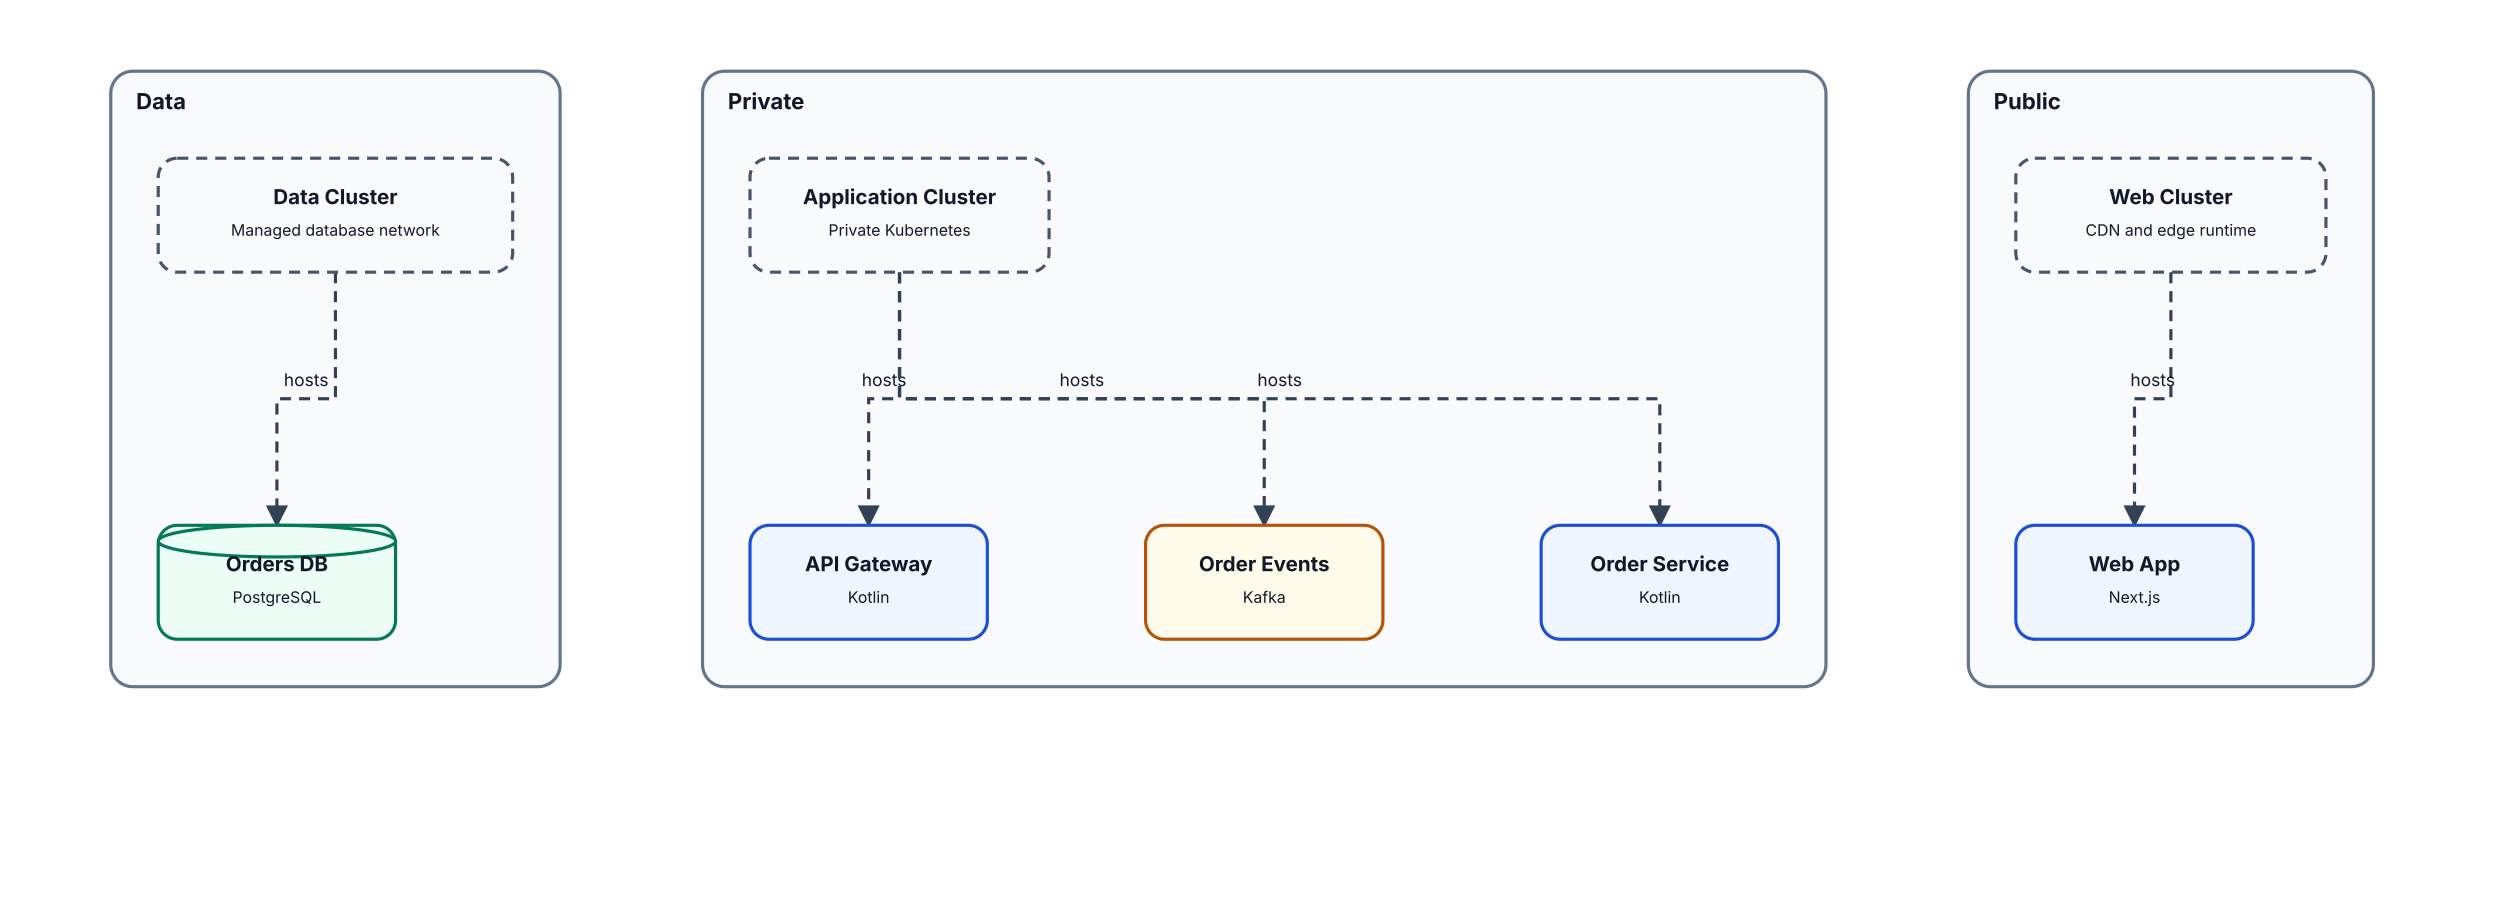
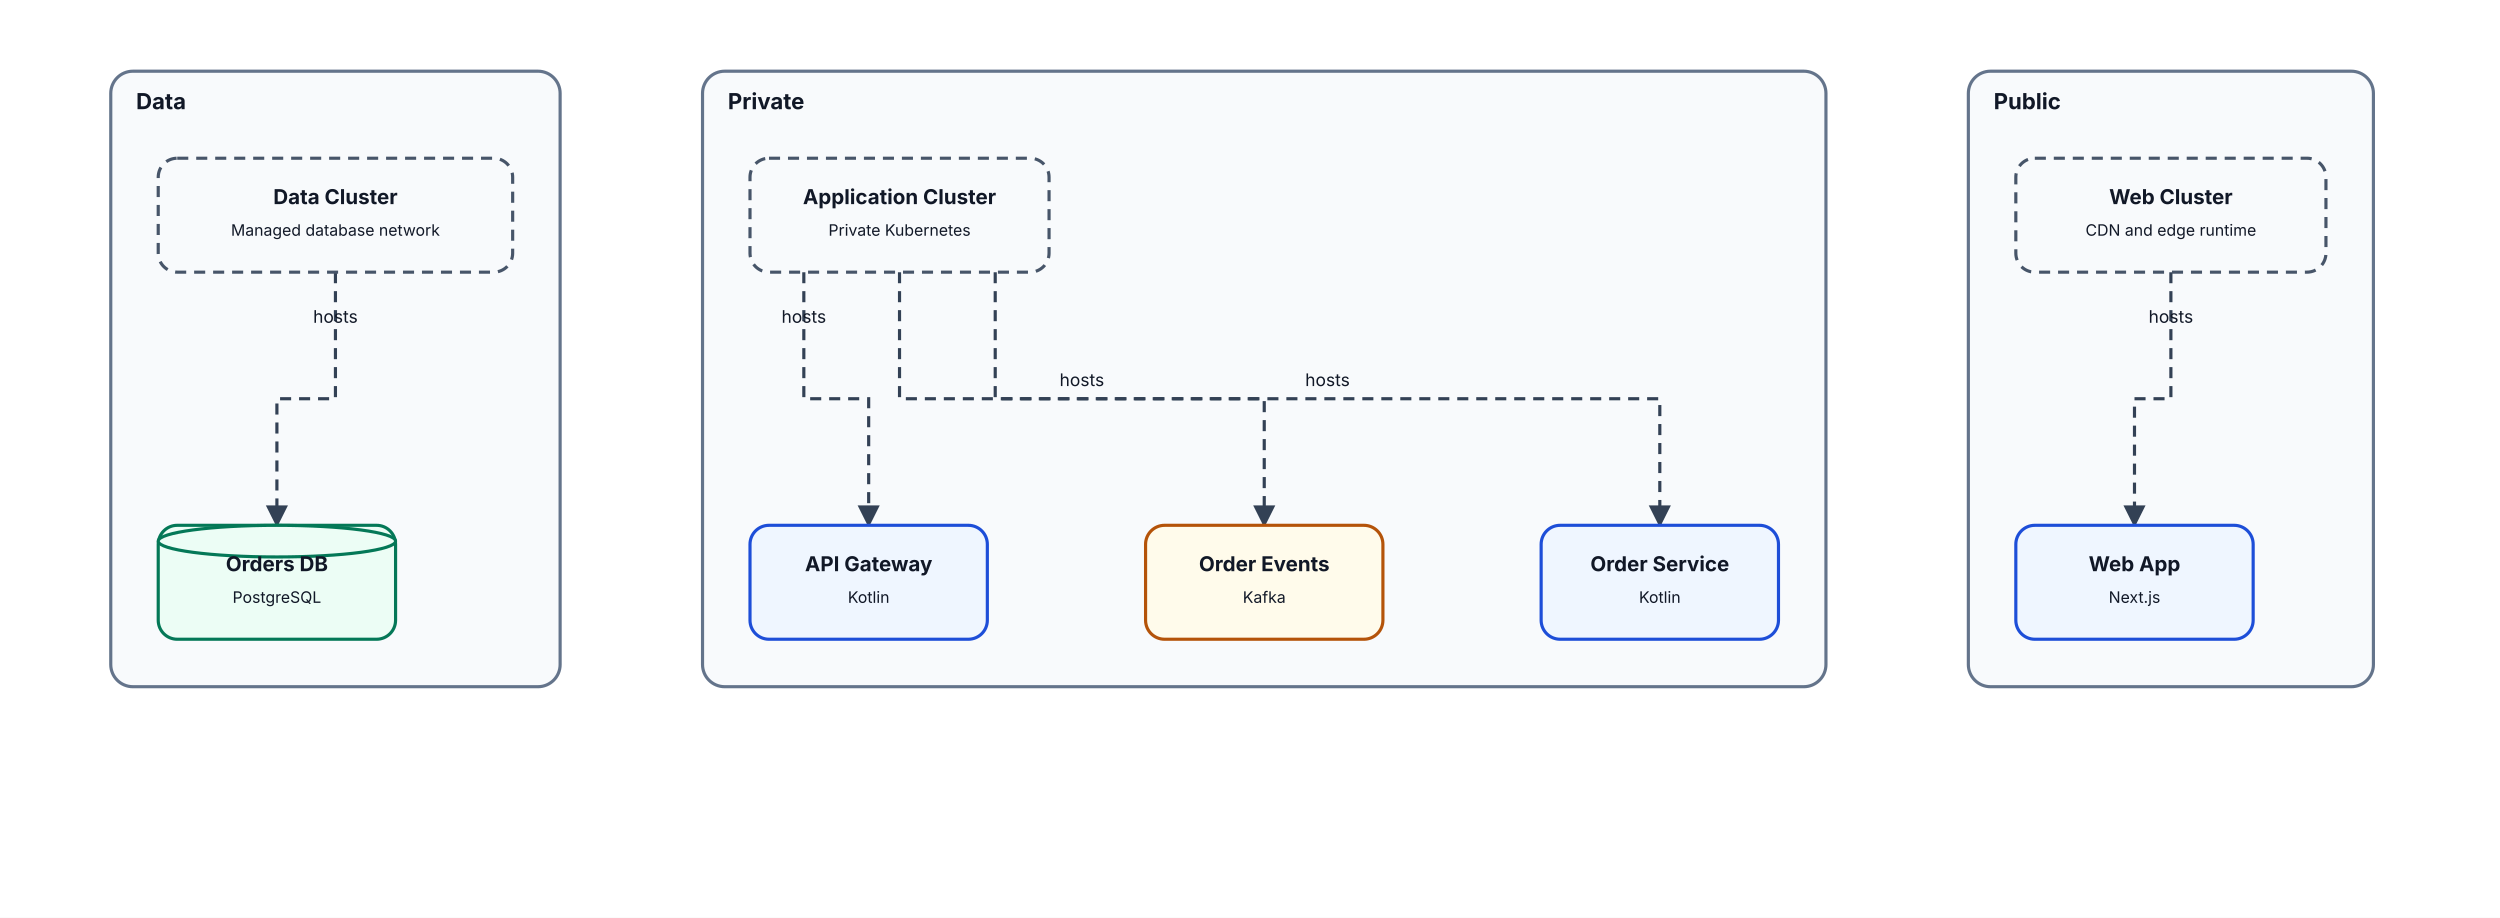
<svg xmlns="http://www.w3.org/2000/svg" width="1580" height="580" viewBox="0 0 1580 580" role="img" aria-label="Commerce Platform — Deployment">
  <rect width="100%" height="100%" fill="#ffffff" />
  <defs>
-     <marker id="arrow" viewBox="0 0 10 10" refX="9" refY="5" markerWidth="7" markerHeight="7" orient="auto-start-reverse">
+     <marker id="arrow-334155" viewBox="0 0 10 10" refX="9" refY="5" markerWidth="7" markerHeight="7" orient="auto-start-reverse">
      <path d="M 0 0 L 10 5 L 0 10 z" fill="#334155" />
    </marker>
  </defs>
  <rect x="70" y="45" width="284" height="389" rx="14" fill="#f8fafc" stroke="#64748b" stroke-width="2" />
  <text x="86" y="69" fill="#111827" font-family="Inter, Arial, sans-serif" font-size="14" font-weight="700">Data</text>
  <rect x="444" y="45" width="710" height="389" rx="14" fill="#f8fafc" stroke="#64748b" stroke-width="2" />
  <text x="460" y="69" fill="#111827" font-family="Inter, Arial, sans-serif" font-size="14" font-weight="700">Private</text>
  <rect x="1244" y="45" width="256" height="389" rx="14" fill="#f8fafc" stroke="#64748b" stroke-width="2" />
  <text x="1260" y="69" fill="#111827" font-family="Inter, Arial, sans-serif" font-size="14" font-weight="700">Public</text>
-   <polyline points="1372.0,172 1372.0,252.0 1349.0,252.0 1349.0,332" fill="none" stroke="#334155" stroke-width="2" marker-end="url(#arrow)" stroke-dasharray="7 5" />
-   <text x="1360.5" y="244.0" fill="#111827" font-family="Inter, Arial, sans-serif" font-size="11" text-anchor="middle">hosts</text>
-   <polyline points="568.5,172 568.5,252.0 549.0,252.0 549.0,332" fill="none" stroke="#334155" stroke-width="2" marker-end="url(#arrow)" stroke-dasharray="7 5" />
-   <text x="558.75" y="244.0" fill="#111827" font-family="Inter, Arial, sans-serif" font-size="11" text-anchor="middle">hosts</text>
-   <polyline points="568.5,172 568.5,252.0 1049.0,252.0 1049.0,332" fill="none" stroke="#334155" stroke-width="2" marker-end="url(#arrow)" stroke-dasharray="7 5" />
-   <text x="808.75" y="244.0" fill="#111827" font-family="Inter, Arial, sans-serif" font-size="11" text-anchor="middle">hosts</text>
-   <polyline points="568.5,172 568.5,252.0 799.0,252.0 799.0,332" fill="none" stroke="#334155" stroke-width="2" marker-end="url(#arrow)" stroke-dasharray="7 5" />
+   <polyline points="1372.0,172 1372.0,252.0 1349.0,252.0 1349.0,332" fill="none" stroke="#334155" stroke-width="2" marker-end="url(#arrow-334155)" stroke-dasharray="7 5" />
+   <text x="1372.0" y="204.0" fill="#111827" font-family="Inter, Arial, sans-serif" font-size="11" text-anchor="middle">hosts</text>
+   <polyline points="508.02,172 508.02,252.0 549.0,252.0 549.0,332" fill="none" stroke="#334155" stroke-width="2" marker-end="url(#arrow-334155)" stroke-dasharray="7 5" />
+   <text x="508.02" y="204.0" fill="#111827" font-family="Inter, Arial, sans-serif" font-size="11" text-anchor="middle">hosts</text>
+   <polyline points="628.98,172 628.98,252.0 1049.0,252.0 1049.0,332" fill="none" stroke="#334155" stroke-width="2" marker-end="url(#arrow-334155)" stroke-dasharray="7 5" />
+   <text x="838.99" y="244.0" fill="#111827" font-family="Inter, Arial, sans-serif" font-size="11" text-anchor="middle">hosts</text>
+   <polyline points="568.5,172 568.5,252.0 799.0,252.0 799.0,332" fill="none" stroke="#334155" stroke-width="2" marker-end="url(#arrow-334155)" stroke-dasharray="7 5" />
  <text x="683.75" y="244.0" fill="#111827" font-family="Inter, Arial, sans-serif" font-size="11" text-anchor="middle">hosts</text>
-   <polyline points="212.0,172 212.0,252.0 175.0,252.0 175.0,332" fill="none" stroke="#334155" stroke-width="2" marker-end="url(#arrow)" stroke-dasharray="7 5" />
-   <text x="193.5" y="244.0" fill="#111827" font-family="Inter, Arial, sans-serif" font-size="11" text-anchor="middle">hosts</text>
+   <polyline points="212.0,172 212.0,252.0 175.0,252.0 175.0,332" fill="none" stroke="#334155" stroke-width="2" marker-end="url(#arrow-334155)" stroke-dasharray="7 5" />
+   <text x="212.0" y="204.0" fill="#111827" font-family="Inter, Arial, sans-serif" font-size="11" text-anchor="middle">hosts</text>
  <rect x="1274" y="332" width="150" height="72" rx="12" fill="#eff6ff" stroke="#1d4ed8" stroke-width="2" />
  <text x="1349.0" y="361.0" fill="#111827" font-family="Inter, Arial, sans-serif" font-size="13" font-weight="700" text-anchor="middle">Web App</text>
  <text x="1349.0" y="381.0" fill="#111827" font-family="Inter, Arial, sans-serif" font-size="10" text-anchor="middle">Next.js</text>
  <rect x="474" y="332" width="150" height="72" rx="12" fill="#eff6ff" stroke="#1d4ed8" stroke-width="2" />
  <text x="549.0" y="361.0" fill="#111827" font-family="Inter, Arial, sans-serif" font-size="13" font-weight="700" text-anchor="middle">API Gateway</text>
  <text x="549.0" y="381.0" fill="#111827" font-family="Inter, Arial, sans-serif" font-size="10" text-anchor="middle">Kotlin</text>
  <rect x="974" y="332" width="150" height="72" rx="12" fill="#eff6ff" stroke="#1d4ed8" stroke-width="2" />
  <text x="1049.0" y="361.0" fill="#111827" font-family="Inter, Arial, sans-serif" font-size="13" font-weight="700" text-anchor="middle">Order Service</text>
  <text x="1049.0" y="381.0" fill="#111827" font-family="Inter, Arial, sans-serif" font-size="10" text-anchor="middle">Kotlin</text>
  <rect x="724" y="332" width="150" height="72" rx="12" fill="#fffbeb" stroke="#b45309" stroke-width="2" />
  <text x="799.0" y="361.0" fill="#111827" font-family="Inter, Arial, sans-serif" font-size="13" font-weight="700" text-anchor="middle">Order Events</text>
  <text x="799.0" y="381.0" fill="#111827" font-family="Inter, Arial, sans-serif" font-size="10" text-anchor="middle">Kafka</text>
  <rect x="100" y="332" width="150" height="72" rx="12" fill="#ecfdf5" stroke="#047857" stroke-width="2" />
  <ellipse cx="175.0" cy="342" rx="75.0" ry="10" fill="#ecfdf5" stroke="#047857" stroke-width="2" />
  <text x="175.0" y="361.0" fill="#111827" font-family="Inter, Arial, sans-serif" font-size="13" font-weight="700" text-anchor="middle">Orders DB</text>
  <text x="175.0" y="381.0" fill="#111827" font-family="Inter, Arial, sans-serif" font-size="10" text-anchor="middle">PostgreSQL</text>
  <rect x="1274" y="100" width="196" height="72" rx="12" fill="#f8fafc" stroke="#475569" stroke-width="2" stroke-dasharray="7 5" />
  <text x="1372.0" y="129.0" fill="#111827" font-family="Inter, Arial, sans-serif" font-size="13" font-weight="700" text-anchor="middle">Web Cluster</text>
  <text x="1372.0" y="149.0" fill="#111827" font-family="Inter, Arial, sans-serif" font-size="10" text-anchor="middle">CDN and edge runtime</text>
  <rect x="474" y="100" width="189" height="72" rx="12" fill="#f8fafc" stroke="#475569" stroke-width="2" stroke-dasharray="7 5" />
  <text x="568.5" y="129.0" fill="#111827" font-family="Inter, Arial, sans-serif" font-size="13" font-weight="700" text-anchor="middle">Application Cluster</text>
  <text x="568.5" y="149.0" fill="#111827" font-family="Inter, Arial, sans-serif" font-size="10" text-anchor="middle">Private Kubernetes</text>
  <rect x="100" y="100" width="224" height="72" rx="12" fill="#f8fafc" stroke="#475569" stroke-width="2" stroke-dasharray="7 5" />
  <text x="212.0" y="129.0" fill="#111827" font-family="Inter, Arial, sans-serif" font-size="13" font-weight="700" text-anchor="middle">Data Cluster</text>
  <text x="212.0" y="149.0" fill="#111827" font-family="Inter, Arial, sans-serif" font-size="10" text-anchor="middle">Managed database network</text>
</svg>
